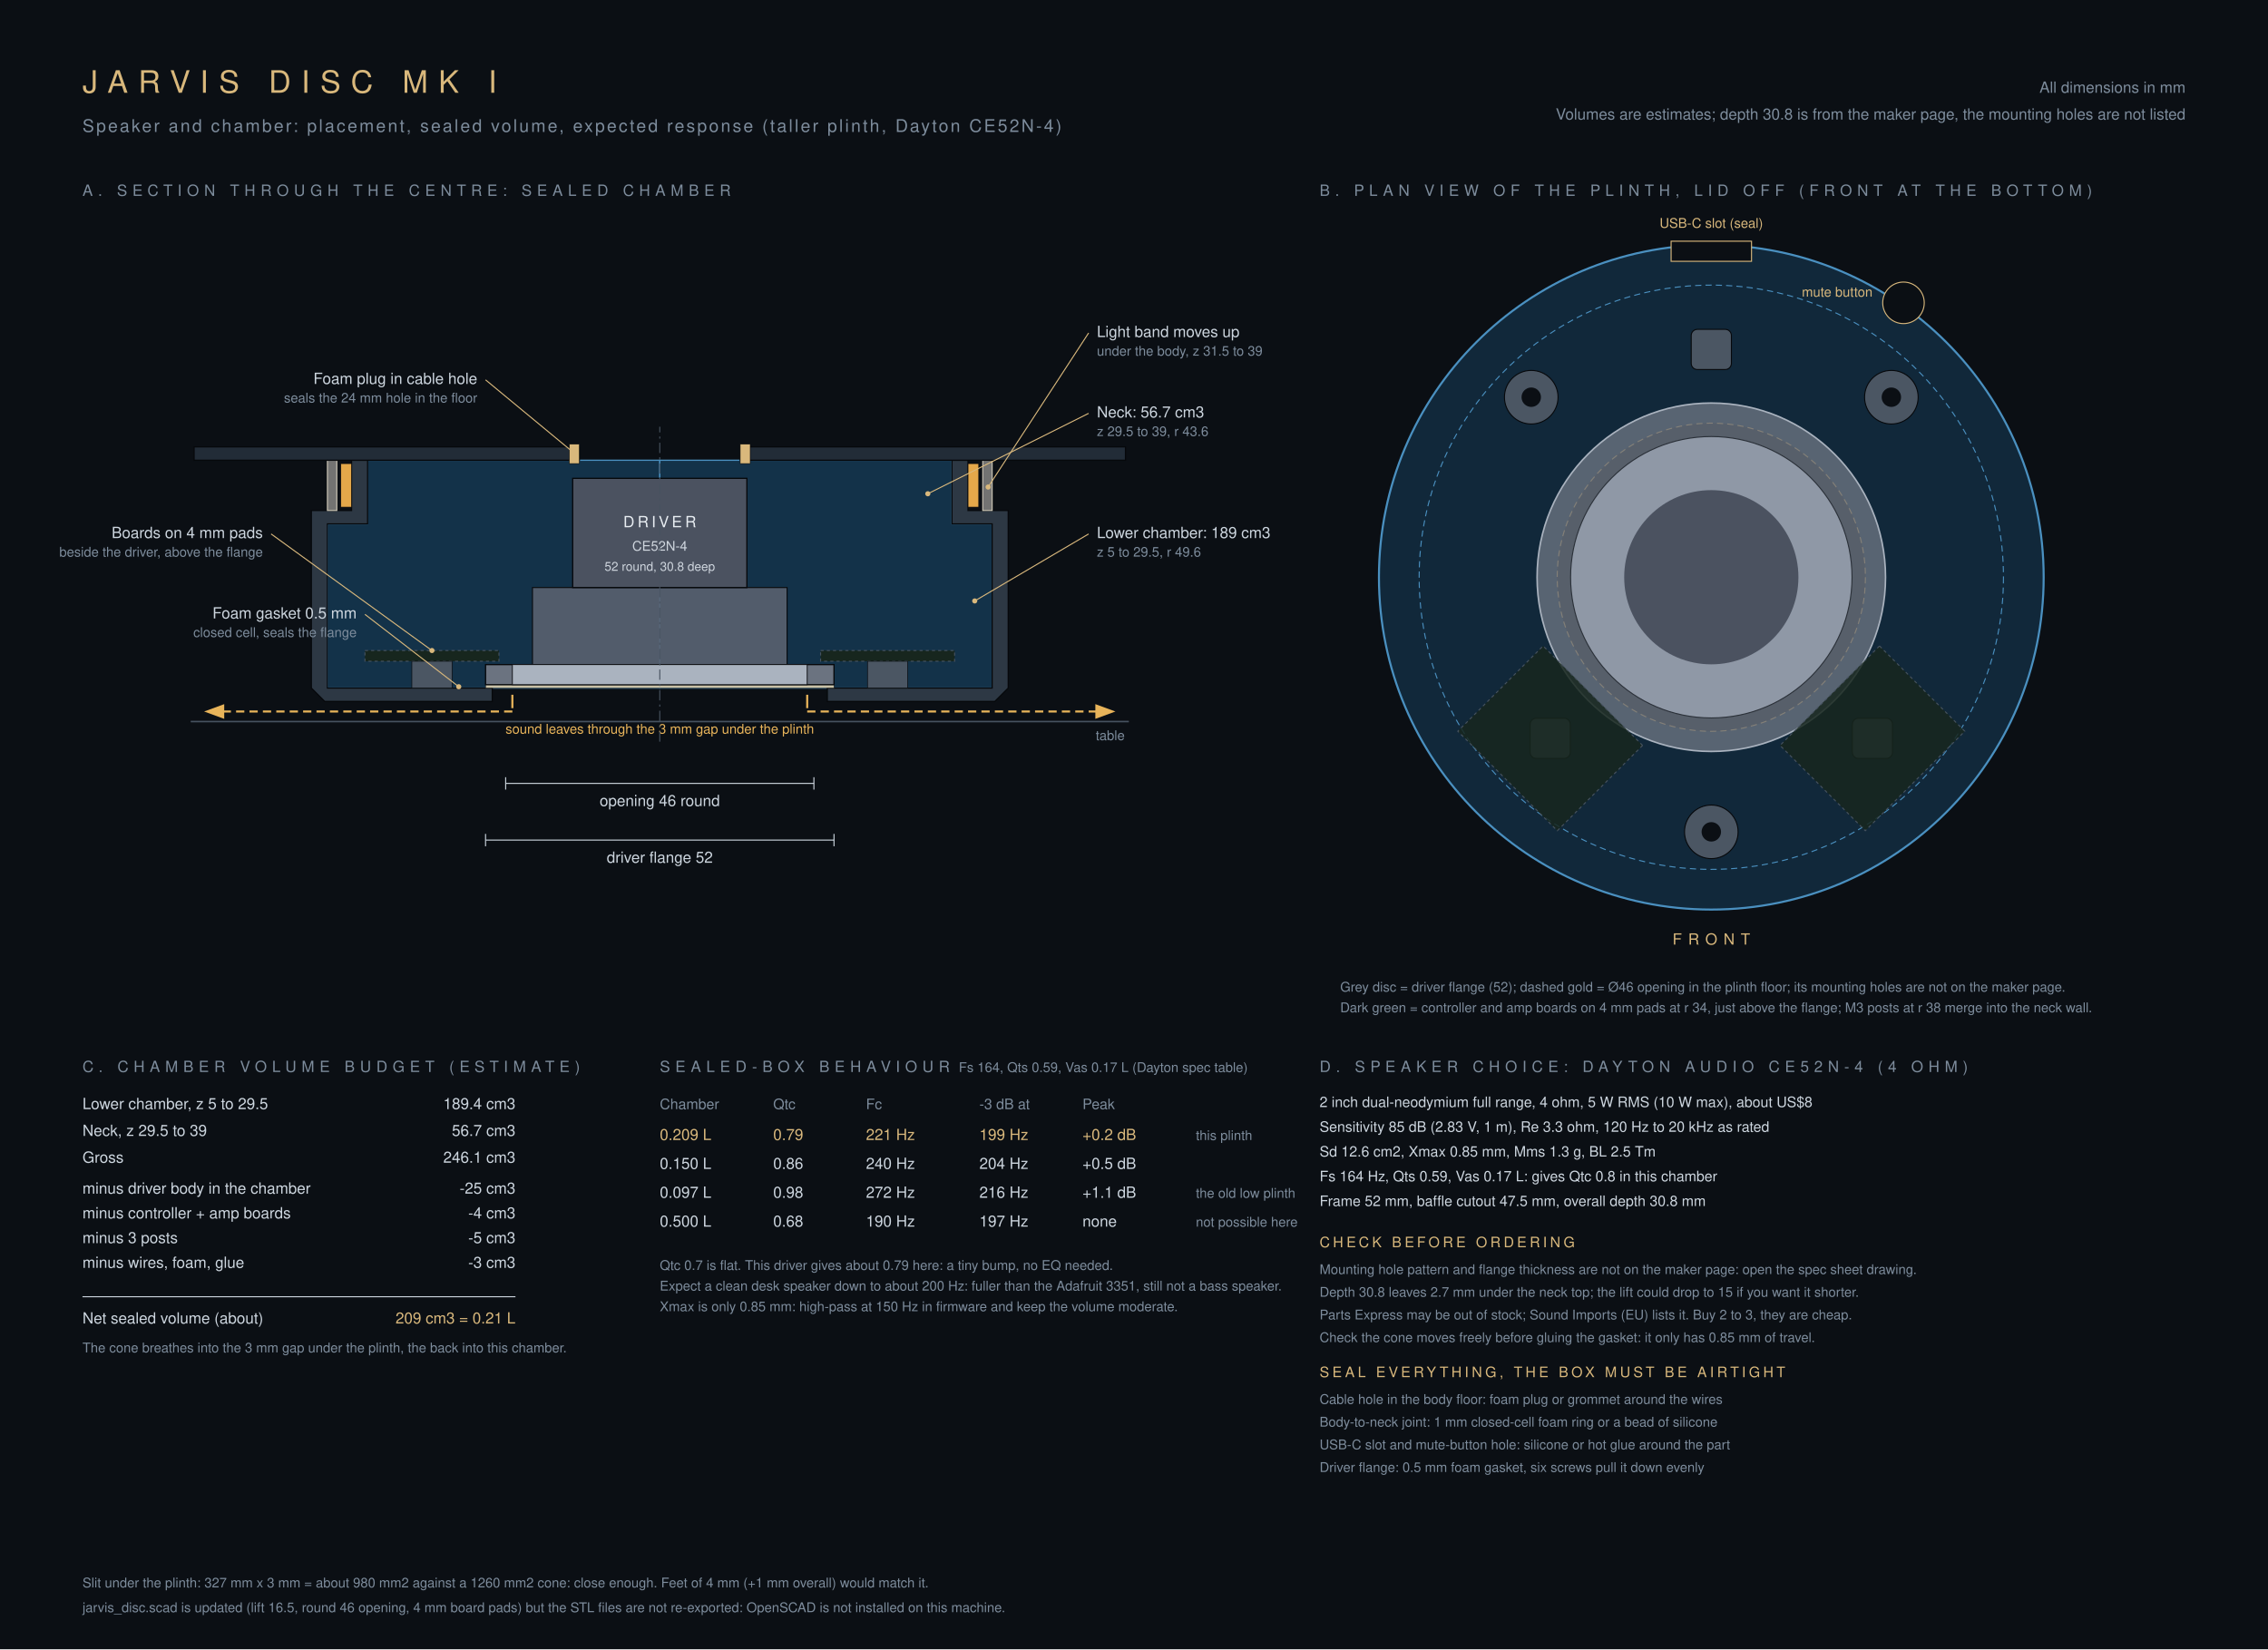
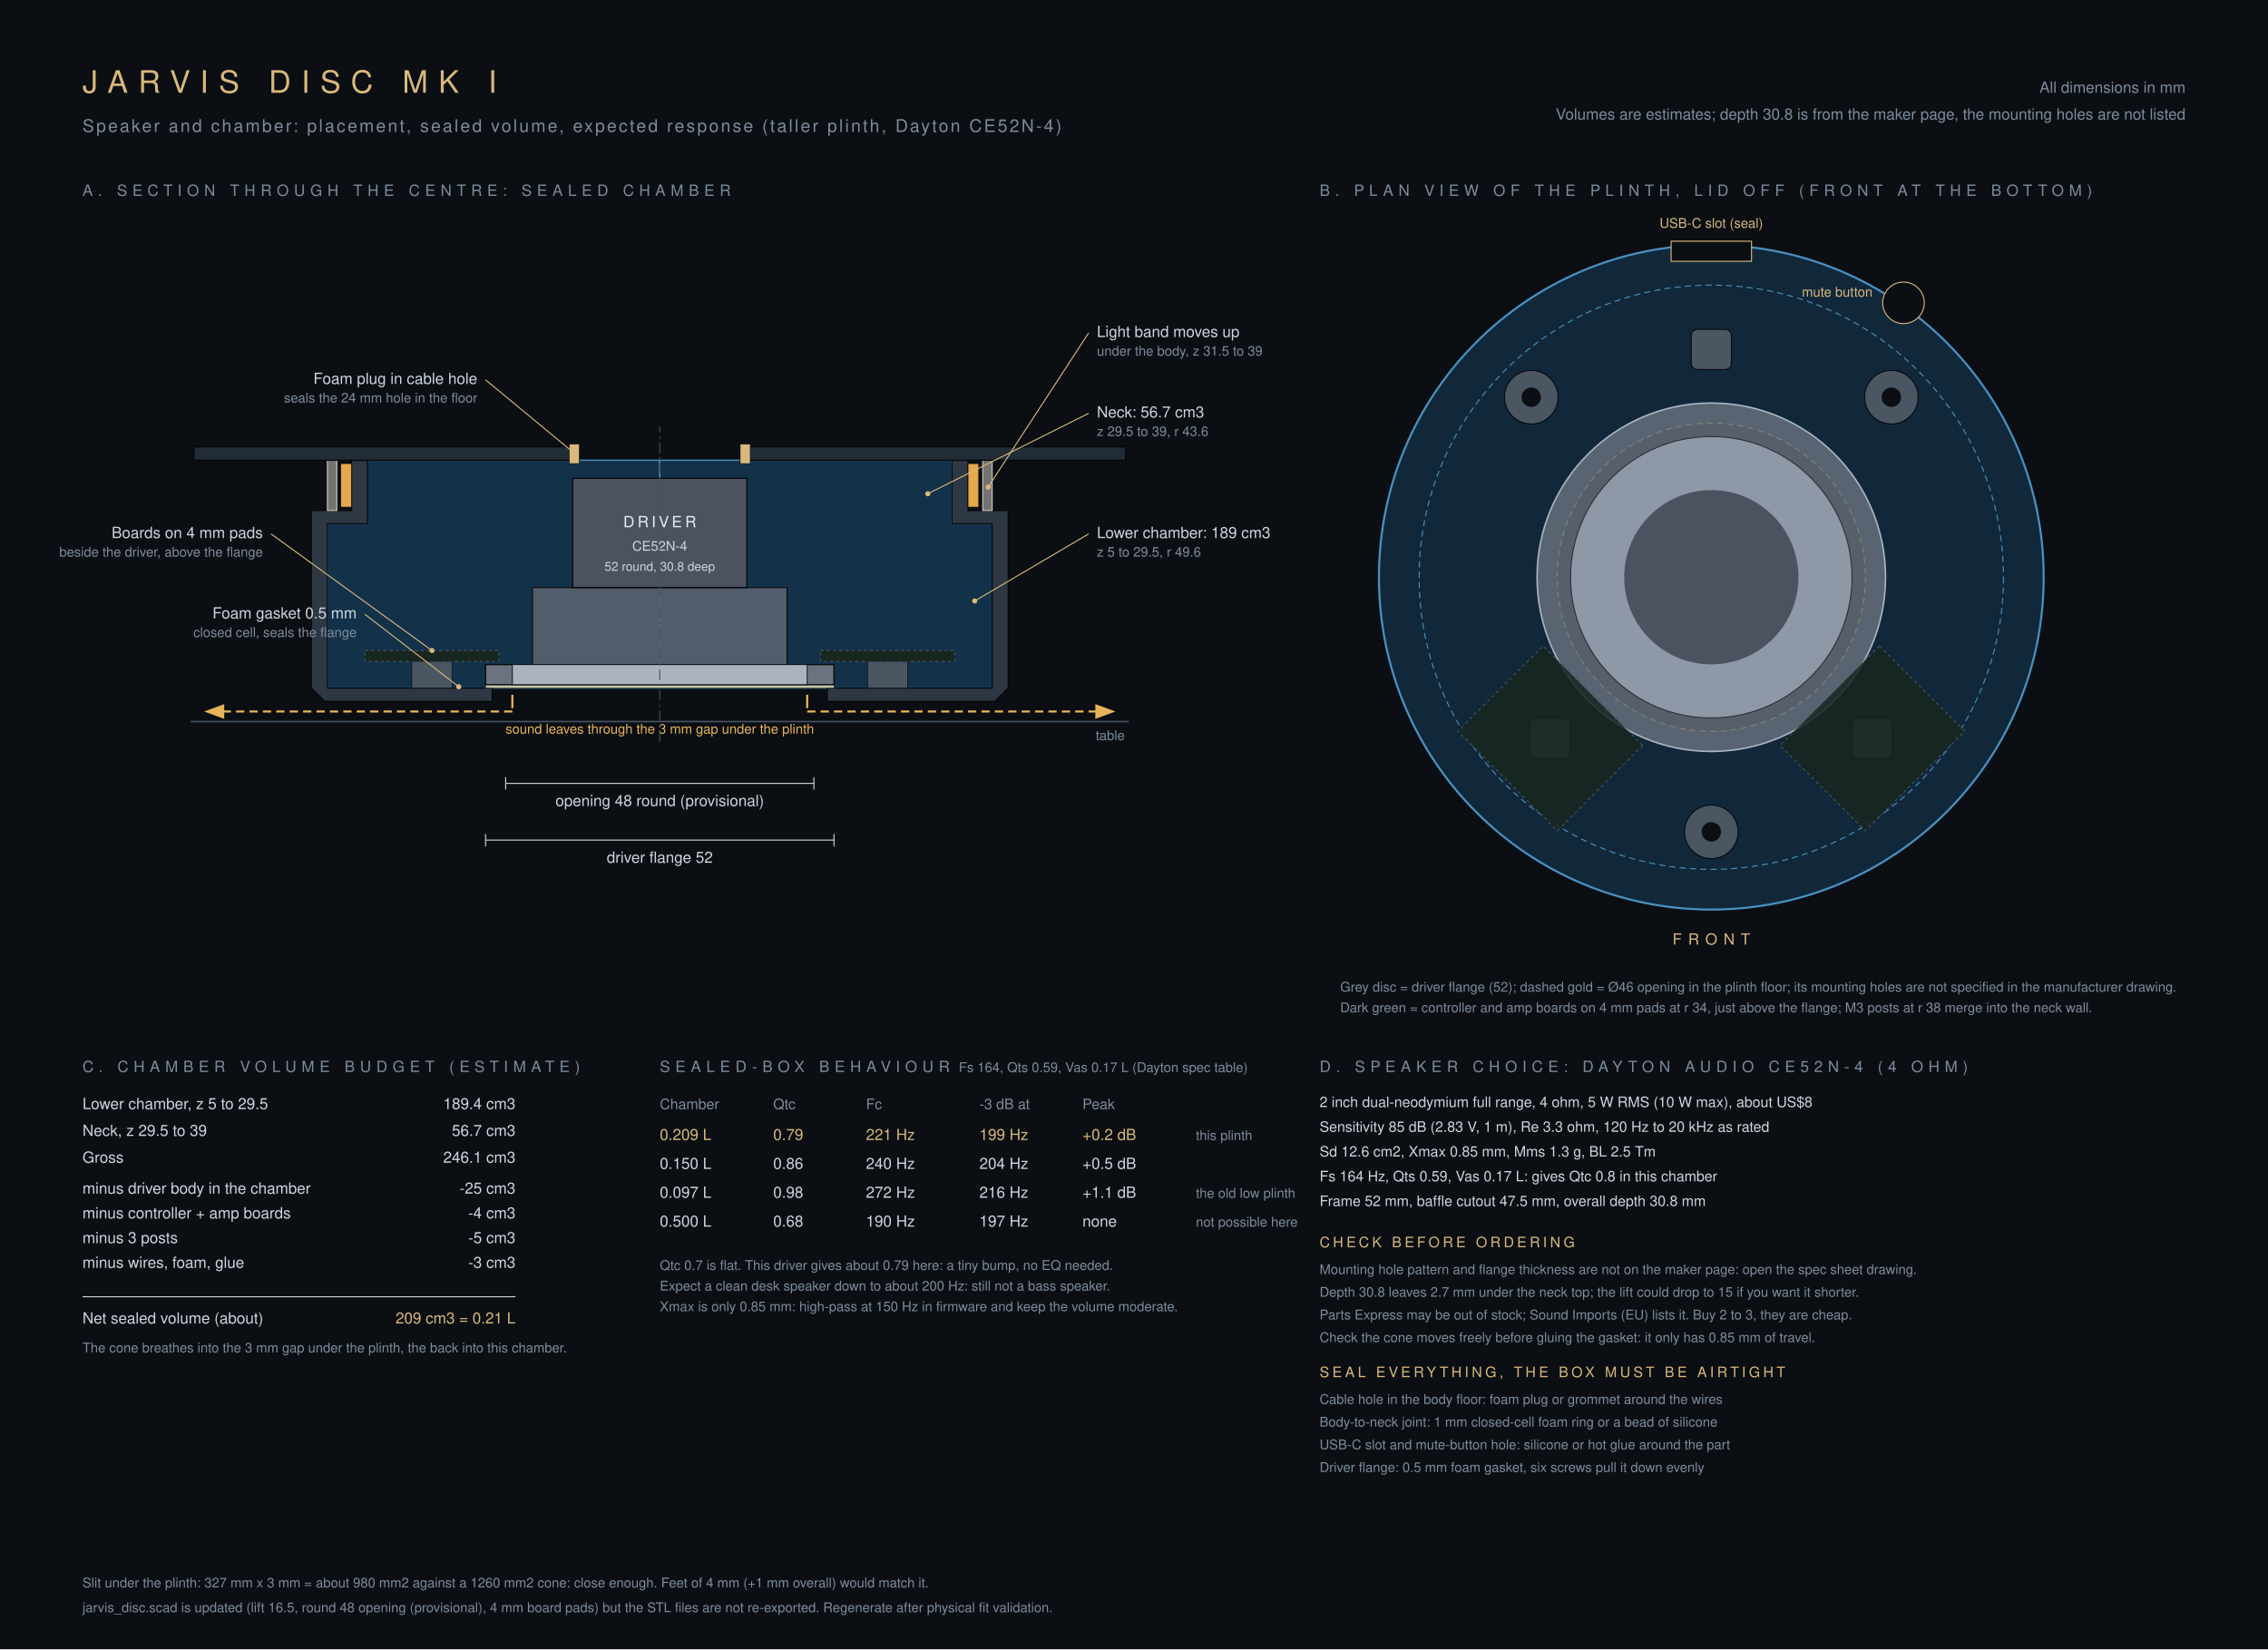
<svg xmlns="http://www.w3.org/2000/svg" width="2200" height="1600" viewBox="0 0 2200 1600">
  <rect width="2200" height="1600" fill="#0b0f14" />
  <text x="80" y="90" font-family="'Helvetica Neue', Helvetica, Arial, sans-serif" font-size="30" fill="#d9b87c" text-anchor="start" letter-spacing="10">JARVIS DISC  MK I</text>
  <text x="80" y="128" font-family="'Helvetica Neue', Helvetica, Arial, sans-serif" font-size="17" fill="#7d8c9c" text-anchor="start" letter-spacing="2">Speaker and chamber: placement, sealed volume, expected response (taller plinth, Dayton CE52N-4)</text>
  <text x="2120" y="90" font-family="'Helvetica Neue', Helvetica, Arial, sans-serif" font-size="15" fill="#7d8c9c" text-anchor="end">All dimensions in mm</text>
  <text x="2120" y="116" font-family="'Helvetica Neue', Helvetica, Arial, sans-serif" font-size="15" fill="#7d8c9c" text-anchor="end">Volumes are estimates; depth 30.8 is from the maker page, the mounting holes are not listed</text>
  <text x="80" y="190" font-family="'Helvetica Neue', Helvetica, Arial, sans-serif" font-size="15" fill="#7d8c9c" text-anchor="start" letter-spacing="5">A. SECTION THROUGH THE CENTRE: SEALED CHAMBER</text>
  <line x1="185" y1="700" x2="1095" y2="700" stroke="#46525f" stroke-width="1.5" />
  <text x="1091" y="718" font-family="'Helvetica Neue', Helvetica, Arial, sans-serif" font-size="13" fill="#7d8c9c" text-anchor="end">table</text>
  <polygon points="640,667.5 962.4,667.5 962.4,508.25 923.4,508.25 923.4,446.5 640,446.5" fill="#1b4f75" stroke="#4a90c0" stroke-width="1.2" fill-opacity="0.55" />
  <polygon points="640,667.5 317.6,667.5 317.6,508.25 356.6,508.25 356.6,446.5 640,446.5" fill="#1b4f75" stroke="#4a90c0" stroke-width="1.2" fill-opacity="0.55" />
  <polygon points="802.5,680.5 965,680.5 978,667.5 978,495.25 939,495.25 939,446.5 923.4,446.5 923.4,508.25 962.4,508.25 962.4,667.5 802.5,667.5" fill="#2d3844" stroke="#06080b" stroke-width="1.2" />
  <polygon points="477.5,680.5 315,680.5 302,667.5 302,495.25 341,495.25 341,446.5 356.6,446.5 356.6,508.25 317.6,508.25 317.6,667.5 477.5,667.5" fill="#2d3844" stroke="#06080b" stroke-width="1.2" />
  <rect x="939" y="449.75" width="10.4" height="42.25" fill="#e5a84a" stroke="#06080b" stroke-width="0.6" />
  <rect x="330.6" y="449.75" width="10.4" height="42.25" fill="#e5a84a" stroke="#06080b" stroke-width="0.6" />
  <rect x="953.3" y="446.5" width="9.1" height="48.75" fill="#f2efe6" stroke="#cfc9b8" stroke-width="1" fill-opacity="0.45" />
  <rect x="317.6" y="446.5" width="9.1" height="48.75" fill="#f2efe6" stroke="#cfc9b8" stroke-width="1" fill-opacity="0.45" />
  <polygon points="718,446.5 1091.75,446.5 1091.75,433.5 718,433.5" fill="#222c37" stroke="#06080b" stroke-width="1.2" />
  <polygon points="562,446.5 188.25,446.5 188.25,433.5 562,433.5" fill="#222c37" stroke="#06080b" stroke-width="1.2" />
  <rect x="552.25" y="430.9" width="9.75" height="18.85" fill="#d9b87c" stroke="#06080b" stroke-width="0.5" />
  <rect x="718" y="430.9" width="9.75" height="18.85" fill="#d9b87c" stroke="#06080b" stroke-width="0.5" />
  <rect x="471" y="664.25" width="338" height="3.25" fill="#c9c2a8" stroke="#06080b" stroke-width="0.4" />
  <rect x="471" y="644.75" width="338" height="19.5" fill="#6b7380" stroke="#06080b" stroke-width="1.2" />
  <rect x="516.5" y="570" width="247" height="74.75" fill="#59616f" stroke="#06080b" stroke-width="1" fill-opacity="0.9" />
  <rect x="555.5" y="464.05" width="169" height="105.95" fill="#4b5260" stroke="#06080b" stroke-width="1.2" />
  <rect x="497" y="644.75" width="286" height="19.5" fill="#aab3bf" stroke="#06080b" stroke-width="0.8" />
  <text x="640" y="511.5" font-family="'Helvetica Neue', Helvetica, Arial, sans-serif" font-size="15" fill="#e8edf2" text-anchor="middle" letter-spacing="3">DRIVER</text>
  <text x="640" y="534.25" font-family="'Helvetica Neue', Helvetica, Arial, sans-serif" font-size="13" fill="#cfd6de" text-anchor="middle">CE52N-4</text>
  <text x="640" y="553.75" font-family="'Helvetica Neue', Helvetica, Arial, sans-serif" font-size="12" fill="#cfd6de" text-anchor="middle">52 round, 30.8 deep</text>
  <rect x="796" y="631.1" width="130" height="10.4" fill="#17261e" stroke="#46525f" stroke-width="1" stroke-dasharray="3 3" />
  <rect x="354" y="631.1" width="130" height="10.4" fill="#17261e" stroke="#46525f" stroke-width="1" stroke-dasharray="3 3" />
  <rect x="841.5" y="641.5" width="39" height="26" fill="#4b5663" stroke="#06080b" stroke-width="0.6" />
  <rect x="399.5" y="641.5" width="39" height="26" fill="#4b5663" stroke="#06080b" stroke-width="0.6" />
  <line x1="497" y1="674" x2="497" y2="687" stroke="#e8b45a" stroke-width="2" />
  <line x1="497" y1="690.25" x2="211" y2="690.25" stroke="#e8b45a" stroke-width="2" stroke-dasharray="8 5" />
  <polygon points="198,690.25 217.5,683.1 217.5,697.4" fill="#e8b45a" />
  <line x1="783" y1="674" x2="783" y2="687" stroke="#e8b45a" stroke-width="2" />
  <line x1="783" y1="690.25" x2="1069" y2="690.25" stroke="#e8b45a" stroke-width="2" stroke-dasharray="8 5" />
  <polygon points="1082,690.25 1062.5,683.1 1062.5,697.4" fill="#e8b45a" />
  <text x="640" y="711.7" font-family="'Helvetica Neue', Helvetica, Arial, sans-serif" font-size="13" fill="#e8b45a" text-anchor="middle">sound leaves through the 3 mm gap under the plinth</text>
  <line x1="640" y1="719.5" x2="640" y2="414" stroke="#46525f" stroke-width="1" stroke-dasharray="10 4 2 4" />
  <line x1="945.5" y1="583" x2="1056" y2="518" stroke="#d9b87c" stroke-width="1" />
  <circle cx="945.5" cy="583" r="2.5" fill="#d9b87c" />
  <text x="1064" y="522" font-family="'Helvetica Neue', Helvetica, Arial, sans-serif" font-size="15" fill="#cdd6df" text-anchor="start" font-weight="500">Lower chamber: 189 cm3</text>
  <text x="1064" y="540" font-family="'Helvetica Neue', Helvetica, Arial, sans-serif" font-size="13" fill="#7d8c9c" text-anchor="start">z 5 to 29.5, r 49.6</text>
  <line x1="900" y1="479" x2="1056" y2="401" stroke="#d9b87c" stroke-width="1" />
  <circle cx="900" cy="479" r="2.5" fill="#d9b87c" />
  <text x="1064" y="405" font-family="'Helvetica Neue', Helvetica, Arial, sans-serif" font-size="15" fill="#cdd6df" text-anchor="start" font-weight="500">Neck: 56.7 cm3</text>
  <text x="1064" y="423" font-family="'Helvetica Neue', Helvetica, Arial, sans-serif" font-size="13" fill="#7d8c9c" text-anchor="start">z 29.5 to 39, r 43.6</text>
  <line x1="445" y1="666.2" x2="354" y2="596" stroke="#d9b87c" stroke-width="1" />
  <circle cx="445" cy="666.2" r="2.5" fill="#d9b87c" />
  <text x="346" y="600" font-family="'Helvetica Neue', Helvetica, Arial, sans-serif" font-size="15" fill="#cdd6df" text-anchor="end" font-weight="500">Foam gasket 0.5 mm</text>
  <text x="346" y="618" font-family="'Helvetica Neue', Helvetica, Arial, sans-serif" font-size="13" fill="#7d8c9c" text-anchor="end">closed cell, seals the flange</text>
  <line x1="557.45" y1="440" x2="471" y2="368.5" stroke="#d9b87c" stroke-width="1" />
  <circle cx="557.45" cy="440" r="2.5" fill="#d9b87c" />
  <text x="463" y="372.5" font-family="'Helvetica Neue', Helvetica, Arial, sans-serif" font-size="15" fill="#cdd6df" text-anchor="end" font-weight="500">Foam plug in cable hole</text>
  <text x="463" y="390.5" font-family="'Helvetica Neue', Helvetica, Arial, sans-serif" font-size="13" fill="#7d8c9c" text-anchor="end">seals the 24 mm hole in the floor</text>
  <line x1="419" y1="631.1" x2="263" y2="518" stroke="#d9b87c" stroke-width="1" />
  <circle cx="419" cy="631.1" r="2.5" fill="#d9b87c" />
  <text x="255" y="522" font-family="'Helvetica Neue', Helvetica, Arial, sans-serif" font-size="15" fill="#cdd6df" text-anchor="end" font-weight="500">Boards on 4 mm pads</text>
  <text x="255" y="540" font-family="'Helvetica Neue', Helvetica, Arial, sans-serif" font-size="13" fill="#7d8c9c" text-anchor="end">beside the driver, above the flange</text>
  <line x1="958.5" y1="472.5" x2="1056" y2="323" stroke="#d9b87c" stroke-width="1" />
  <circle cx="958.5" cy="472.5" r="2.5" fill="#d9b87c" />
  <text x="1064" y="327" font-family="'Helvetica Neue', Helvetica, Arial, sans-serif" font-size="15" fill="#cdd6df" text-anchor="start" font-weight="500">Light band moves up</text>
  <text x="1064" y="345" font-family="'Helvetica Neue', Helvetica, Arial, sans-serif" font-size="13" fill="#7d8c9c" text-anchor="start">under the body, z 31.5 to 39</text>
  <line x1="490.5" y1="760" x2="789.5" y2="760" stroke="#cdd6df" stroke-width="1" />
  <line x1="490.5" y1="754" x2="490.5" y2="766" stroke="#cdd6df" stroke-width="1" />
  <line x1="789.5" y1="754" x2="789.5" y2="766" stroke="#cdd6df" stroke-width="1" />
-   <text x="640" y="782" font-family="'Helvetica Neue', Helvetica, Arial, sans-serif" font-size="15" fill="#cdd6df" text-anchor="middle">opening 46 round</text>
+   <text x="640" y="782" font-family="'Helvetica Neue', Helvetica, Arial, sans-serif" font-size="15" fill="#cdd6df" text-anchor="middle">opening 48 round (provisional)</text>
  <line x1="471" y1="815" x2="809" y2="815" stroke="#cdd6df" stroke-width="1" />
  <line x1="471" y1="809" x2="471" y2="821" stroke="#cdd6df" stroke-width="1" />
  <line x1="809" y1="809" x2="809" y2="821" stroke="#cdd6df" stroke-width="1" />
  <text x="640" y="837" font-family="'Helvetica Neue', Helvetica, Arial, sans-serif" font-size="15" fill="#cdd6df" text-anchor="middle">driver flange 52</text>
  <text x="1280" y="190" font-family="'Helvetica Neue', Helvetica, Arial, sans-serif" font-size="15" fill="#7d8c9c" text-anchor="start" letter-spacing="5">B. PLAN VIEW OF THE PLINTH, LID OFF (FRONT AT THE BOTTOM)</text>
  <circle cx="1660" cy="560" r="322.4" fill="#1b4f75" fill-opacity="0.4" stroke="#4a90c0" stroke-width="2" />
  <circle cx="1660" cy="560" r="283.4" fill="none" stroke="#4a90c0" stroke-dasharray="6 4" />
  <circle cx="1660" cy="560" r="149.5" fill="#0b0f14" stroke="#e8b45a" stroke-dasharray="6 4" />
  <circle cx="1660" cy="560" r="169" fill="#6b7380" fill-opacity="0.8" stroke="#aab3bf" stroke-width="1.5" />
  <circle cx="1660" cy="560" r="136.5" fill="#8f98a6" stroke="#2a3038" />
  <circle cx="1660" cy="560" r="84.5" fill="#4b5260" />
  <circle cx="1660" cy="807" r="26" fill="#4b5663" stroke="#06080b" />
  <circle cx="1660" cy="807" r="9.425" fill="#0b0f14" />
  <circle cx="1485.34" cy="385.34" r="26" fill="#4b5663" stroke="#06080b" />
  <circle cx="1485.34" cy="385.34" r="9.425" fill="#0b0f14" />
  <circle cx="1834.66" cy="385.34" r="26" fill="#4b5663" stroke="#06080b" />
  <circle cx="1834.66" cy="385.34" r="9.425" fill="#0b0f14" />
  <rect x="1484.23" y="696.77" width="39" height="39" rx="6" fill="#4b5663" stroke="#06080b" />
  <rect x="1796.77" y="696.77" width="39" height="39" rx="6" fill="#4b5663" stroke="#06080b" />
  <rect x="1640.5" y="319.5" width="39" height="39" rx="6" fill="#4b5663" stroke="#06080b" />
  <polygon points="1593.36,723.16 1496.84,626.64 1414.1,709.38 1510.62,805.9" fill="#17261e" fill-opacity="0.85" stroke="#46525f" stroke-dasharray="3 3" />
  <polygon points="1823.16,626.64 1726.64,723.16 1809.38,805.9 1905.9,709.38" fill="#17261e" fill-opacity="0.85" stroke="#46525f" stroke-dasharray="3 3" />
  <rect x="1621" y="234" width="78" height="19.5" fill="#0b0f14" stroke="#d9b87c" />
  <text x="1660" y="221" font-family="'Helvetica Neue', Helvetica, Arial, sans-serif" font-size="13" fill="#d9b87c" text-anchor="middle">USB-C slot (seal)</text>
  <circle cx="1846.41" cy="293.78" r="20.15" fill="#0b0f14" stroke="#d9b87c" />
  <text x="1816.41" y="287.78" font-family="'Helvetica Neue', Helvetica, Arial, sans-serif" font-size="13" fill="#d9b87c" text-anchor="end">mute button</text>
  <text x="1660" y="916.4" font-family="'Helvetica Neue', Helvetica, Arial, sans-serif" font-size="15" fill="#d9b87c" text-anchor="middle" letter-spacing="6">FRONT</text>
-   <text x="1300" y="962" font-family="'Helvetica Neue', Helvetica, Arial, sans-serif" font-size="13" fill="#7d8c9c" text-anchor="start">Grey disc = driver flange (52); dashed gold = Ø46 opening in the plinth floor; its mounting holes are not on the maker page.</text>
+   <text x="1300" y="962" font-family="'Helvetica Neue', Helvetica, Arial, sans-serif" font-size="13" fill="#7d8c9c" text-anchor="start">Grey disc = driver flange (52); dashed gold = Ø46 opening in the plinth floor; its mounting holes are not specified in the manufacturer drawing.</text>
  <text x="1300" y="982" font-family="'Helvetica Neue', Helvetica, Arial, sans-serif" font-size="13" fill="#7d8c9c" text-anchor="start">Dark green = controller and amp boards on 4 mm pads at r 34, just above the flange; M3 posts at r 38 merge into the neck wall.</text>
  <text x="80" y="1040" font-family="'Helvetica Neue', Helvetica, Arial, sans-serif" font-size="15" fill="#7d8c9c" text-anchor="start" letter-spacing="5">C. CHAMBER VOLUME BUDGET (ESTIMATE)</text>
  <text x="80" y="1076" font-family="'Helvetica Neue', Helvetica, Arial, sans-serif" font-size="15" fill="#cdd6df" text-anchor="start">Lower chamber, z 5 to 29.5</text>
  <text x="500" y="1076" font-family="'Helvetica Neue', Helvetica, Arial, sans-serif" font-size="15" fill="#cdd6df" text-anchor="end">189.4 cm3</text>
  <text x="80" y="1102" font-family="'Helvetica Neue', Helvetica, Arial, sans-serif" font-size="15" fill="#cdd6df" text-anchor="start">Neck, z 29.5 to 39</text>
  <text x="500" y="1102" font-family="'Helvetica Neue', Helvetica, Arial, sans-serif" font-size="15" fill="#cdd6df" text-anchor="end">56.7 cm3</text>
  <text x="80" y="1128" font-family="'Helvetica Neue', Helvetica, Arial, sans-serif" font-size="15" fill="#cdd6df" text-anchor="start" font-weight="500">Gross</text>
  <text x="500" y="1128" font-family="'Helvetica Neue', Helvetica, Arial, sans-serif" font-size="15" fill="#cdd6df" text-anchor="end" font-weight="500">246.1 cm3</text>
  <text x="80" y="1158" font-family="'Helvetica Neue', Helvetica, Arial, sans-serif" font-size="15" fill="#cdd6df" text-anchor="start">  minus driver body in the chamber</text>
  <text x="500" y="1158" font-family="'Helvetica Neue', Helvetica, Arial, sans-serif" font-size="15" fill="#cdd6df" text-anchor="end">-25 cm3</text>
  <text x="80" y="1182" font-family="'Helvetica Neue', Helvetica, Arial, sans-serif" font-size="15" fill="#cdd6df" text-anchor="start">  minus controller + amp boards</text>
  <text x="500" y="1182" font-family="'Helvetica Neue', Helvetica, Arial, sans-serif" font-size="15" fill="#cdd6df" text-anchor="end">-4 cm3</text>
  <text x="80" y="1206" font-family="'Helvetica Neue', Helvetica, Arial, sans-serif" font-size="15" fill="#cdd6df" text-anchor="start">  minus 3 posts</text>
  <text x="500" y="1206" font-family="'Helvetica Neue', Helvetica, Arial, sans-serif" font-size="15" fill="#cdd6df" text-anchor="end">-5 cm3</text>
  <text x="80" y="1230" font-family="'Helvetica Neue', Helvetica, Arial, sans-serif" font-size="15" fill="#cdd6df" text-anchor="start">  minus wires, foam, glue</text>
  <text x="500" y="1230" font-family="'Helvetica Neue', Helvetica, Arial, sans-serif" font-size="15" fill="#cdd6df" text-anchor="end">-3 cm3</text>
  <line x1="80" y1="1258" x2="500" y2="1258" stroke="#cdd6df" stroke-width="1" />
  <text x="80" y="1284" font-family="'Helvetica Neue', Helvetica, Arial, sans-serif" font-size="15" fill="#cdd6df" text-anchor="start" font-weight="500">Net sealed volume (about)</text>
  <text x="500" y="1284" font-family="'Helvetica Neue', Helvetica, Arial, sans-serif" font-size="15" fill="#d9b87c" text-anchor="end" font-weight="500">209 cm3 = 0.21 L</text>
  <text x="80" y="1312" font-family="'Helvetica Neue', Helvetica, Arial, sans-serif" font-size="13" fill="#7d8c9c" text-anchor="start">The cone breathes into the 3 mm gap under the plinth, the back into this chamber.</text>
  <text x="640" y="1040" font-family="'Helvetica Neue', Helvetica, Arial, sans-serif" font-size="15" fill="#7d8c9c" text-anchor="start" letter-spacing="5">SEALED-BOX BEHAVIOUR</text>
  <text x="930" y="1040" font-family="'Helvetica Neue', Helvetica, Arial, sans-serif" font-size="13" fill="#7d8c9c" text-anchor="start">Fs 164, Qts 0.59, Vas 0.17 L (Dayton spec table)</text>
  <text x="640" y="1076" font-family="'Helvetica Neue', Helvetica, Arial, sans-serif" font-size="14" fill="#7d8c9c" text-anchor="start">Chamber</text>
  <text x="750" y="1076" font-family="'Helvetica Neue', Helvetica, Arial, sans-serif" font-size="14" fill="#7d8c9c" text-anchor="start">Qtc</text>
  <text x="840" y="1076" font-family="'Helvetica Neue', Helvetica, Arial, sans-serif" font-size="14" fill="#7d8c9c" text-anchor="start">Fc</text>
  <text x="950" y="1076" font-family="'Helvetica Neue', Helvetica, Arial, sans-serif" font-size="14" fill="#7d8c9c" text-anchor="start">-3 dB at</text>
  <text x="1050" y="1076" font-family="'Helvetica Neue', Helvetica, Arial, sans-serif" font-size="14" fill="#7d8c9c" text-anchor="start">Peak</text>
  <text x="640" y="1106" font-family="'Helvetica Neue', Helvetica, Arial, sans-serif" font-size="15" fill="#d9b87c" text-anchor="start" font-weight="500">0.209 L</text>
  <text x="750" y="1106" font-family="'Helvetica Neue', Helvetica, Arial, sans-serif" font-size="15" fill="#d9b87c" text-anchor="start">0.79</text>
  <text x="840" y="1106" font-family="'Helvetica Neue', Helvetica, Arial, sans-serif" font-size="15" fill="#d9b87c" text-anchor="start">221 Hz</text>
  <text x="950" y="1106" font-family="'Helvetica Neue', Helvetica, Arial, sans-serif" font-size="15" fill="#d9b87c" text-anchor="start">199 Hz</text>
  <text x="1050" y="1106" font-family="'Helvetica Neue', Helvetica, Arial, sans-serif" font-size="15" fill="#d9b87c" text-anchor="start">+0.2 dB</text>
  <text x="1160" y="1106" font-family="'Helvetica Neue', Helvetica, Arial, sans-serif" font-size="13" fill="#7d8c9c" text-anchor="start">this plinth</text>
  <text x="640" y="1134" font-family="'Helvetica Neue', Helvetica, Arial, sans-serif" font-size="15" fill="#cdd6df" text-anchor="start">0.150 L</text>
  <text x="750" y="1134" font-family="'Helvetica Neue', Helvetica, Arial, sans-serif" font-size="15" fill="#cdd6df" text-anchor="start">0.86</text>
  <text x="840" y="1134" font-family="'Helvetica Neue', Helvetica, Arial, sans-serif" font-size="15" fill="#cdd6df" text-anchor="start">240 Hz</text>
  <text x="950" y="1134" font-family="'Helvetica Neue', Helvetica, Arial, sans-serif" font-size="15" fill="#cdd6df" text-anchor="start">204 Hz</text>
  <text x="1050" y="1134" font-family="'Helvetica Neue', Helvetica, Arial, sans-serif" font-size="15" fill="#cdd6df" text-anchor="start">+0.5 dB</text>
  <text x="1160" y="1134" font-family="'Helvetica Neue', Helvetica, Arial, sans-serif" font-size="13" fill="#7d8c9c" text-anchor="start" />
  <text x="640" y="1162" font-family="'Helvetica Neue', Helvetica, Arial, sans-serif" font-size="15" fill="#cdd6df" text-anchor="start">0.097 L</text>
  <text x="750" y="1162" font-family="'Helvetica Neue', Helvetica, Arial, sans-serif" font-size="15" fill="#cdd6df" text-anchor="start">0.98</text>
  <text x="840" y="1162" font-family="'Helvetica Neue', Helvetica, Arial, sans-serif" font-size="15" fill="#cdd6df" text-anchor="start">272 Hz</text>
  <text x="950" y="1162" font-family="'Helvetica Neue', Helvetica, Arial, sans-serif" font-size="15" fill="#cdd6df" text-anchor="start">216 Hz</text>
  <text x="1050" y="1162" font-family="'Helvetica Neue', Helvetica, Arial, sans-serif" font-size="15" fill="#cdd6df" text-anchor="start">+1.1 dB</text>
  <text x="1160" y="1162" font-family="'Helvetica Neue', Helvetica, Arial, sans-serif" font-size="13" fill="#7d8c9c" text-anchor="start">the old low plinth</text>
  <text x="640" y="1190" font-family="'Helvetica Neue', Helvetica, Arial, sans-serif" font-size="15" fill="#cdd6df" text-anchor="start">0.500 L</text>
  <text x="750" y="1190" font-family="'Helvetica Neue', Helvetica, Arial, sans-serif" font-size="15" fill="#cdd6df" text-anchor="start">0.68</text>
  <text x="840" y="1190" font-family="'Helvetica Neue', Helvetica, Arial, sans-serif" font-size="15" fill="#cdd6df" text-anchor="start">190 Hz</text>
  <text x="950" y="1190" font-family="'Helvetica Neue', Helvetica, Arial, sans-serif" font-size="15" fill="#cdd6df" text-anchor="start">197 Hz</text>
  <text x="1050" y="1190" font-family="'Helvetica Neue', Helvetica, Arial, sans-serif" font-size="15" fill="#cdd6df" text-anchor="start">none</text>
  <text x="1160" y="1190" font-family="'Helvetica Neue', Helvetica, Arial, sans-serif" font-size="13" fill="#7d8c9c" text-anchor="start">not possible here</text>
  <text x="640" y="1232" font-family="'Helvetica Neue', Helvetica, Arial, sans-serif" font-size="13" fill="#7d8c9c" text-anchor="start">Qtc 0.7 is flat. This driver gives about 0.79 here: a tiny bump, no EQ needed.</text>
-   <text x="640" y="1252" font-family="'Helvetica Neue', Helvetica, Arial, sans-serif" font-size="13" fill="#7d8c9c" text-anchor="start">Expect a clean desk speaker down to about 200 Hz: fuller than the Adafruit 3351, still not a bass speaker.</text>
+   <text x="640" y="1252" font-family="'Helvetica Neue', Helvetica, Arial, sans-serif" font-size="13" fill="#7d8c9c" text-anchor="start">Expect a clean desk speaker down to about 200 Hz: still not a bass speaker.</text>
  <text x="640" y="1272" font-family="'Helvetica Neue', Helvetica, Arial, sans-serif" font-size="13" fill="#7d8c9c" text-anchor="start">Xmax is only 0.85 mm: high-pass at 150 Hz in firmware and keep the volume moderate.</text>
  <text x="1280" y="1040" font-family="'Helvetica Neue', Helvetica, Arial, sans-serif" font-size="15" fill="#7d8c9c" text-anchor="start" letter-spacing="5">D. SPEAKER CHOICE: DAYTON AUDIO CE52N-4 (4 OHM)</text>
  <text x="1280" y="1074" font-family="'Helvetica Neue', Helvetica, Arial, sans-serif" font-size="14" fill="#cdd6df" text-anchor="start">2 inch dual-neodymium full range, 4 ohm, 5 W RMS (10 W max), about US$8</text>
  <text x="1280" y="1098" font-family="'Helvetica Neue', Helvetica, Arial, sans-serif" font-size="14" fill="#cdd6df" text-anchor="start">Sensitivity 85 dB (2.83 V, 1 m), Re 3.3 ohm, 120 Hz to 20 kHz as rated</text>
  <text x="1280" y="1122" font-family="'Helvetica Neue', Helvetica, Arial, sans-serif" font-size="14" fill="#cdd6df" text-anchor="start">Sd 12.6 cm2, Xmax 0.85 mm, Mms 1.3 g, BL 2.5 Tm</text>
  <text x="1280" y="1146" font-family="'Helvetica Neue', Helvetica, Arial, sans-serif" font-size="14" fill="#cdd6df" text-anchor="start">Fs 164 Hz, Qts 0.59, Vas 0.17 L: gives Qtc 0.8 in this chamber</text>
  <text x="1280" y="1170" font-family="'Helvetica Neue', Helvetica, Arial, sans-serif" font-size="14" fill="#cdd6df" text-anchor="start">Frame 52 mm, baffle cutout 47.5 mm, overall depth 30.8 mm</text>
  <text x="1280" y="1210" font-family="'Helvetica Neue', Helvetica, Arial, sans-serif" font-size="14" fill="#d9b87c" text-anchor="start" letter-spacing="3">CHECK BEFORE ORDERING</text>
  <text x="1280" y="1236" font-family="'Helvetica Neue', Helvetica, Arial, sans-serif" font-size="13" fill="#7d8c9c" text-anchor="start">Mounting hole pattern and flange thickness are not on the maker page: open the spec sheet drawing.</text>
  <text x="1280" y="1258" font-family="'Helvetica Neue', Helvetica, Arial, sans-serif" font-size="13" fill="#7d8c9c" text-anchor="start">Depth 30.8 leaves 2.7 mm under the neck top; the lift could drop to 15 if you want it shorter.</text>
  <text x="1280" y="1280" font-family="'Helvetica Neue', Helvetica, Arial, sans-serif" font-size="13" fill="#7d8c9c" text-anchor="start">Parts Express may be out of stock; Sound Imports (EU) lists it. Buy 2 to 3, they are cheap.</text>
  <text x="1280" y="1302" font-family="'Helvetica Neue', Helvetica, Arial, sans-serif" font-size="13" fill="#7d8c9c" text-anchor="start">Check the cone moves freely before gluing the gasket: it only has 0.85 mm of travel.</text>
  <text x="1280" y="1336" font-family="'Helvetica Neue', Helvetica, Arial, sans-serif" font-size="14" fill="#d9b87c" text-anchor="start" letter-spacing="3">SEAL EVERYTHING, THE BOX MUST BE AIRTIGHT</text>
  <text x="1280" y="1362" font-family="'Helvetica Neue', Helvetica, Arial, sans-serif" font-size="13" fill="#7d8c9c" text-anchor="start">Cable hole in the body floor: foam plug or grommet around the wires</text>
  <text x="1280" y="1384" font-family="'Helvetica Neue', Helvetica, Arial, sans-serif" font-size="13" fill="#7d8c9c" text-anchor="start">Body-to-neck joint: 1 mm closed-cell foam ring or a bead of silicone</text>
  <text x="1280" y="1406" font-family="'Helvetica Neue', Helvetica, Arial, sans-serif" font-size="13" fill="#7d8c9c" text-anchor="start">USB-C slot and mute-button hole: silicone or hot glue around the part</text>
  <text x="1280" y="1428" font-family="'Helvetica Neue', Helvetica, Arial, sans-serif" font-size="13" fill="#7d8c9c" text-anchor="start">Driver flange: 0.5 mm foam gasket, six screws pull it down evenly</text>
  <text x="80" y="1540" font-family="'Helvetica Neue', Helvetica, Arial, sans-serif" font-size="13" fill="#7d8c9c" text-anchor="start">Slit under the plinth: 327 mm x 3 mm = about 980 mm2 against a 1260 mm2 cone: close enough. Feet of 4 mm (+1 mm overall) would match it.</text>
-   <text x="80" y="1564" font-family="'Helvetica Neue', Helvetica, Arial, sans-serif" font-size="13" fill="#7d8c9c" text-anchor="start">jarvis_disc.scad is updated (lift 16.5, round 46 opening, 4 mm board pads) but the STL files are not re-exported: OpenSCAD is not installed on this machine.</text>
+   <text x="80" y="1564" font-family="'Helvetica Neue', Helvetica, Arial, sans-serif" font-size="13" fill="#7d8c9c" text-anchor="start">jarvis_disc.scad is updated (lift 16.5, round 48 opening (provisional), 4 mm board pads) but the STL files are not re-exported. Regenerate after physical fit validation.</text>
</svg>
